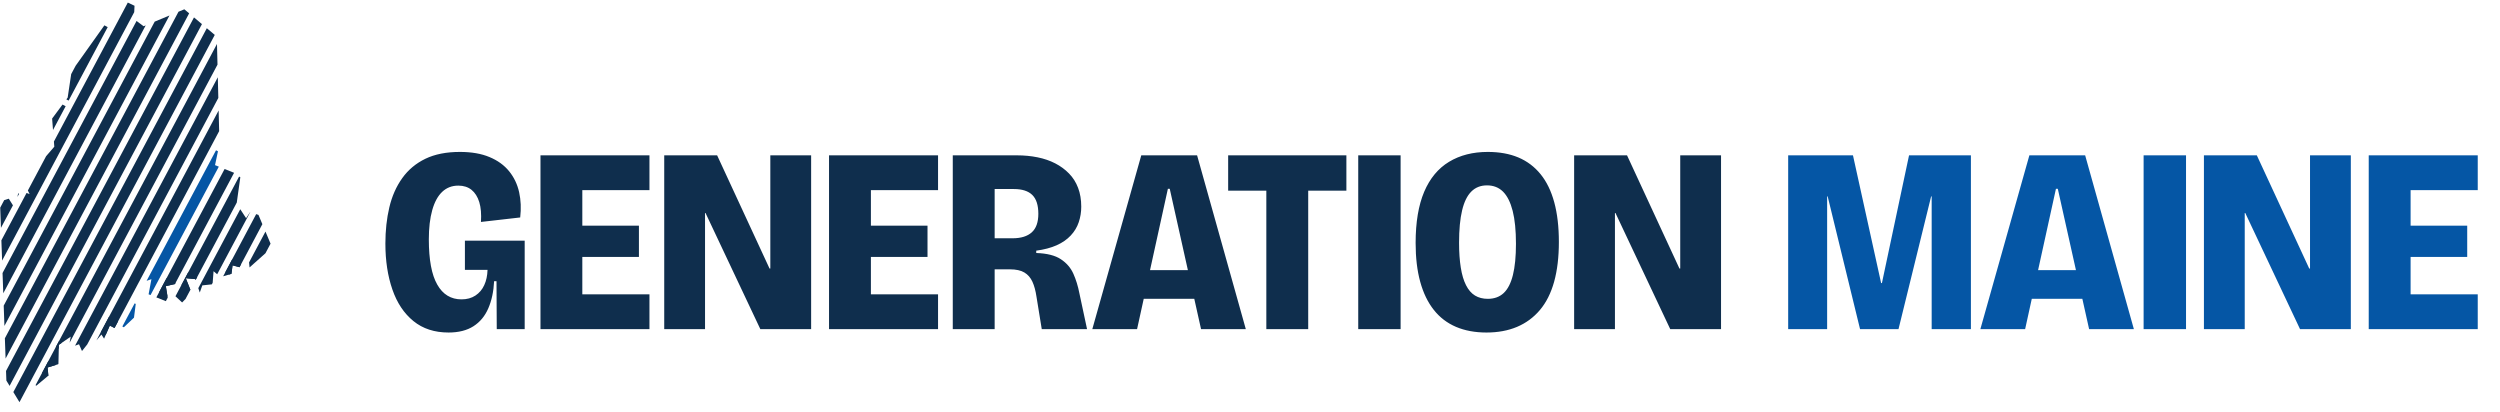
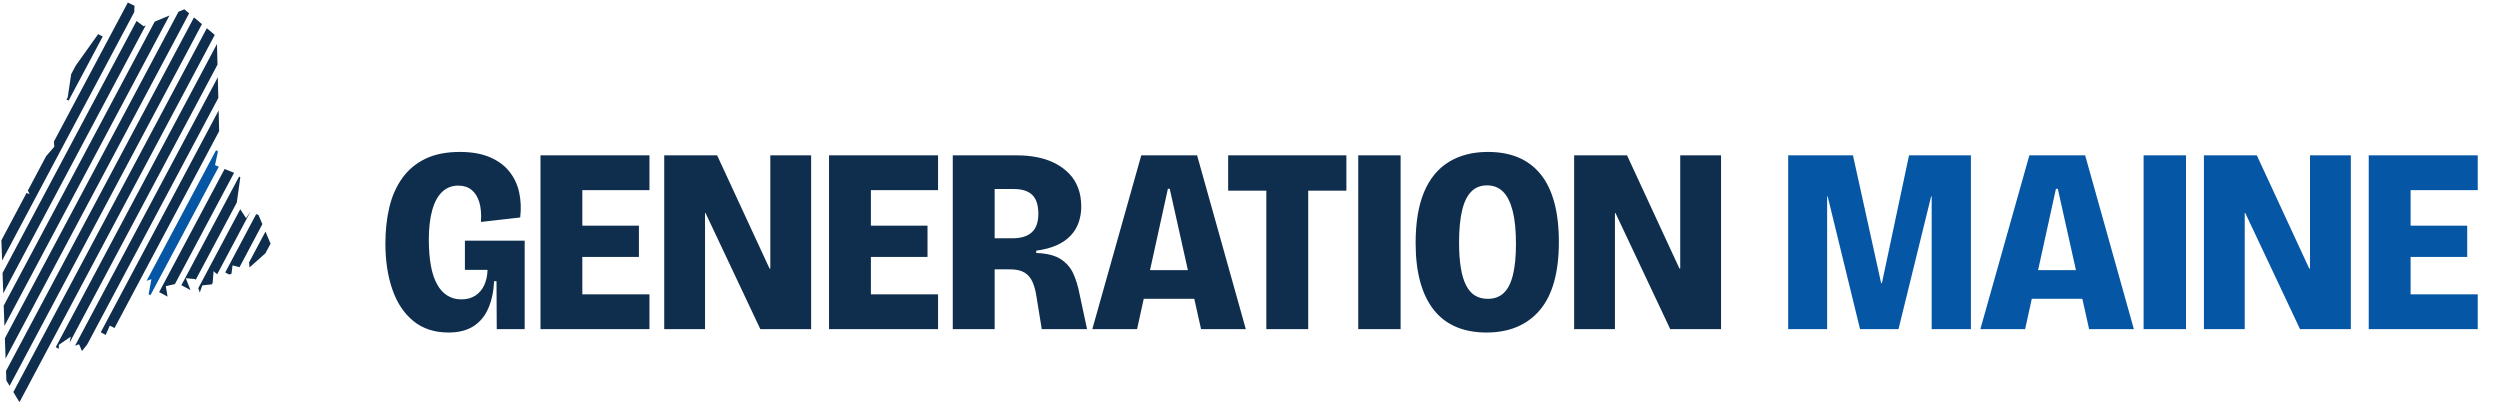
<svg xmlns="http://www.w3.org/2000/svg" viewBox="0 0 607.7 100" width="607.7" height="100" role="img" aria-label="Generation Maine">
  <defs>
    <clipPath id="c0">
      <path d="M32.70 1.40 L32.55 4.62 L34.91 6.38 L44.81 2.26 L52.70 8.90 L53.35 35.04 L52.27 40.14 L58.48 42.64 L57.52 49.51 L59.82 53.03 L60.81 51.54 L62.83 52.24 L66.14 60.12 L60.66 65.01 L60.42 62.55 L58.86 65.13 L56.53 64.50 L56.26 66.56 L53.61 67.35 L51.91 65.93 L51.67 69.10 L49.18 69.37 L48.56 71.11 L47.47 67.84 L45.16 67.63 L46.57 71.17 L44.27 73.52 L42.46 71.84 L43.29 68.86 L40.31 69.56 L40.95 73.46 L36.12 71.54 L36.81 67.86 L33.63 68.95 L32.57 77.21 L29.19 80.42 L26.69 79.15 L25.30 82.32 L24.65 81.32 L22.90 83.38 L22.06 82.65 L19.93 85.33 L19.21 83.68 L16.69 84.59 L17.19 81.83 L14.31 83.82 L14.20 88.52 L11.57 89.33 L11.76 91.31 L8.49 94.04 L6.09 100.00 L1.55 92.51 L0.00 48.97 L2.14 48.30 L3.64 50.70 L4.58 46.21 L7.20 47.19 L5.78 44.25 L13.20 35.66 L12.67 28.82 L16.45 23.73 L17.40 17.37 L29.76 0.00Z" />
    </clipPath>
  </defs>
  <g clip-path="url(#c0)">
-     <path d="M25.09 6.01 L15.59 23.87" stroke="#0F2E4D" stroke-width="2.47" fill="none" />
-     <path d="M14.87 25.24 L11.55 31.48" stroke="#0F2E4D" stroke-width="2.47" fill="none" />
-     <path d="M3.55 46.53 L-1.02 55.11" stroke="#0F2E4D" stroke-width="2.47" fill="none" />
+     <path d="M23.88 8.3 L15.59 23.87" stroke="#0F2E4D" stroke-width="2.47" fill="none" />
    <path d="M33.34 -1.02 L-0.73 63.05" stroke="#0F2E4D" stroke-width="2.47" fill="none" />
    <path d="M35.35 3.67 L-0.45 71.0" stroke="#0F2E4D" stroke-width="2.47" fill="none" />
    <path d="M40.56 2.33 L-0.17 78.94" stroke="#0F2E4D" stroke-width="2.47" fill="none" />
    <path d="M46.17 0.25 L0.11 86.88" stroke="#0F2E4D" stroke-width="2.47" fill="none" />
    <path d="M49.28 2.87 L0.43 94.75" stroke="#0F2E4D" stroke-width="2.47" fill="none" />
    <path d="M52.4 5.49 L2.83 98.71" stroke="#0F2E4D" stroke-width="2.47" fill="none" />
    <path d="M53.97 11.01 L14.64 84.97" stroke="#0F2E4D" stroke-width="2.47" fill="none" />
-     <path d="M15.42 83.5 L11.31 91.23" stroke="#0F2E4D" stroke-width="2.47" fill="none" />
-     <path d="M12.84 88.36 L9.72 94.22" stroke="#0F2E4D" stroke-width="2.47" fill="none" />
    <path d="M54.17 19.11 L18.33 86.5" stroke="#0F2E4D" stroke-width="2.47" fill="none" />
    <path d="M54.36 27.2 L25.58 81.35" stroke="#0F2E4D" stroke-width="2.47" fill="none" />
-     <path d="M27.6 77.55 L24.01 84.3" stroke="#0F2E4D" stroke-width="2.47" fill="none" />
    <path d="M53.6 37.11 L35.41 71.32" stroke="#0556A5" stroke-width="2.47" fill="none" />
-     <path d="M33.82 74.32 L30.83 79.94" stroke="#0556A5" stroke-width="2.47" fill="none" />
    <path d="M56.91 39.36 L39.77 71.59" stroke="#0F2E4D" stroke-width="2.47" fill="none" />
-     <path d="M41.59 68.17 L38.0 74.93" stroke="#0F2E4D" stroke-width="2.47" fill="none" />
    <path d="M59.21 43.5 L45.17 69.91" stroke="#0F2E4D" stroke-width="2.47" fill="none" />
-     <path d="M46.84 66.76 L42.43 75.06" stroke="#0F2E4D" stroke-width="2.47" fill="none" />
    <path d="M60.33 49.86 L48.85 71.46" stroke="#0F2E4D" stroke-width="2.47" fill="none" />
    <path d="M64.31 50.85 L55.84 66.8" stroke="#0F2E4D" stroke-width="2.47" fill="none" />
-     <path d="M57.52 63.63 L54.75 68.84" stroke="#0F2E4D" stroke-width="2.47" fill="none" />
    <path d="M66.31 55.58 L60.7 66.12" stroke="#0F2E4D" stroke-width="2.47" fill="none" />
  </g>
  <path fill="#0F2E4D" d="M109.04 80.83Q103.92 80.83 100.5 78.05Q97.07 75.26 95.38 70.37Q93.68 65.47 93.68 59.2Q93.68 54.46 94.64 50.4Q95.6 46.34 97.78 43.3Q99.95 40.26 103.41 38.59Q106.86 36.93 111.79 36.93Q116.02 36.93 118.99 38.18Q121.97 39.42 123.76 41.63Q125.55 43.84 126.19 46.72Q126.83 49.6 126.45 52.86L116.91 53.95Q117.1 51.07 116.5 49.12Q115.89 47.17 114.61 46.14Q113.33 45.12 111.41 45.12Q109.1 45.12 107.5 46.62Q105.9 48.13 105.07 51.07Q104.24 54.02 104.24 58.18Q104.24 61.89 104.75 64.64Q105.26 67.39 106.29 69.18Q107.31 70.98 108.78 71.87Q110.26 72.77 112.18 72.77Q114.16 72.77 115.57 71.84Q116.98 70.91 117.71 69.31Q118.45 67.71 118.51 65.6H113.01V58.5H127.54V66.18V80H120.75L120.69 68.35H120.11Q119.92 72.13 118.7 74.94Q117.49 77.76 115.09 79.3Q112.69 80.83 109.04 80.83ZM131.38 80V37.76H141.55V80ZM138.86 80V71.55H157.87V80ZM138.86 62.46V54.85H155.31V62.46ZM138.86 46.21V37.76H157.87V46.21ZM161.46 80V37.76H174.32L187.06 65.28H187.25V37.76H197.17V80H184.82L171.5 51.78H171.38V80ZM201.52 80V37.76H211.7V80ZM209.01 80V71.55H228.02V80ZM209.01 62.46V54.85H225.46V62.46ZM209.01 46.21V37.76H228.02V46.21ZM231.6 80V37.76H247.22Q249.84 37.76 252.21 38.24Q254.58 38.72 256.5 39.71Q258.42 40.7 259.86 42.18Q261.3 43.65 262.06 45.66Q262.83 47.68 262.83 50.24Q262.83 52.22 262.22 54.02Q261.62 55.81 260.27 57.25Q258.93 58.69 256.85 59.62Q254.77 60.54 251.89 60.93V61.5Q255.79 61.63 257.87 63.01Q259.95 64.38 260.91 66.53Q261.87 68.67 262.38 71.3L264.24 80H253.23L251.95 72.13Q251.63 69.95 250.96 68.48Q250.29 67.01 249.01 66.24Q247.73 65.47 245.49 65.47H241.78V80ZM241.78 57.92H246.13Q249.2 57.92 250.8 56.48Q252.4 55.04 252.4 51.97Q252.4 48.83 250.93 47.39Q249.46 45.95 246.45 45.95H241.78ZM265.52 80 277.42 37.76H290.99L302.83 80H291.95L284.34 45.89H283.89L276.4 80ZM273.01 72.64V65.66H296.11V72.64ZM307.82 80V37.76H318V80ZM298.54 46.34V37.76H327.28V46.34ZM330.16 80V37.76H340.46V80ZM361.33 80.83Q357.17 80.83 353.94 79.46Q350.7 78.08 348.53 75.33Q346.35 72.58 345.23 68.51Q344.11 64.45 344.11 59.07Q344.11 51.52 346.19 46.62Q348.27 41.73 352.24 39.33Q356.21 36.93 361.65 36.93Q365.87 36.93 369.07 38.27Q372.27 39.62 374.48 42.34Q376.69 45.06 377.81 49.18Q378.93 53.31 378.93 58.82Q378.93 64.32 377.78 68.48Q376.62 72.64 374.32 75.36Q372.02 78.08 368.75 79.46Q365.49 80.83 361.33 80.83ZM361.65 72.64Q364.02 72.64 365.52 71.23Q367.02 69.82 367.76 66.85Q368.5 63.87 368.5 59.26Q368.5 54.4 367.7 51.26Q366.9 48.13 365.36 46.59Q363.82 45.06 361.46 45.06Q359.15 45.06 357.65 46.56Q356.14 48.06 355.41 51.14Q354.67 54.21 354.67 59.01Q354.67 62.46 355.09 65.06Q355.5 67.65 356.37 69.34Q357.23 71.04 358.54 71.84Q359.86 72.64 361.65 72.64ZM382.64 80V37.76H395.5L408.24 65.28H408.43V37.76H418.35V80H406L392.69 51.78H392.56V80Z" />
  <path fill="#0556A5" d="M434.67 80V37.76H450.42L457.26 68.8H457.46L464.05 37.76H479.09V80H469.55V47.74H469.42L461.49 80H452.14L444.27 47.74H444.14V80ZM481.39 80 493.3 37.76H506.86L518.7 80H507.82L500.21 45.89H499.76L492.27 80ZM488.88 72.64V65.66H511.98V72.64ZM521.07 80V37.76H531.38V80ZM535.73 80V37.76H548.59L561.33 65.28H561.52V37.76H571.44V80H559.09L545.78 51.78H545.65V80ZM575.79 80V37.76H585.97V80ZM583.28 80V71.55H602.29V80ZM583.28 62.46V54.85H599.73V62.46ZM583.28 46.21V37.76H602.29V46.21Z" />
</svg>
